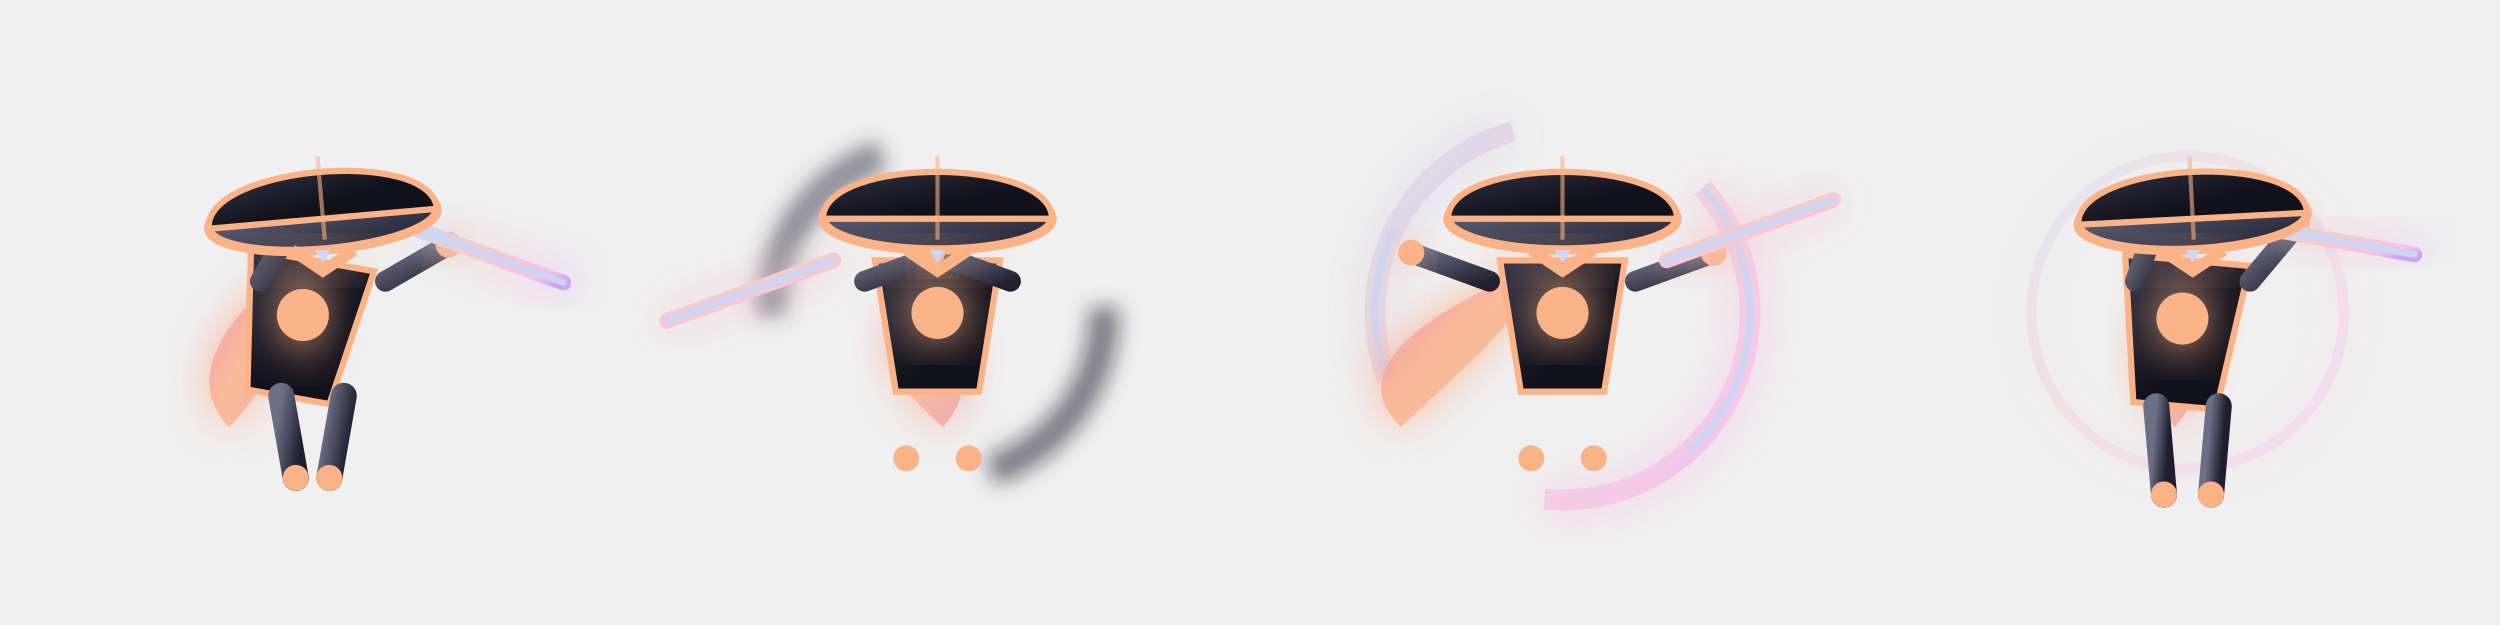
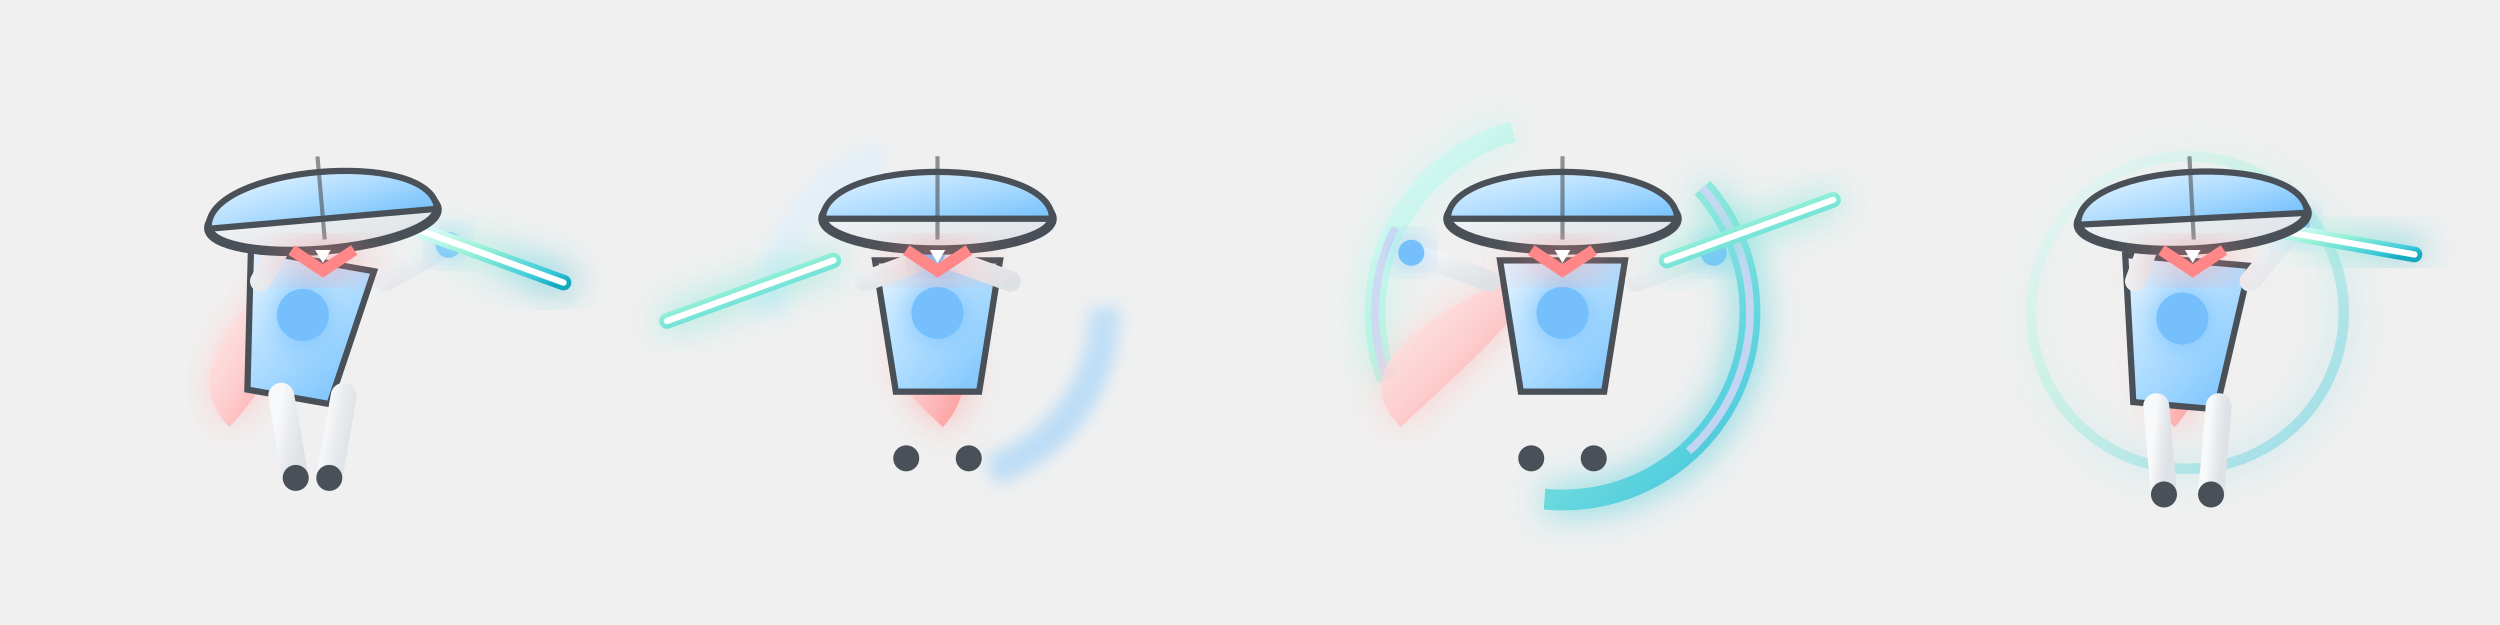
<svg xmlns="http://www.w3.org/2000/svg" viewBox="0 0 480 120" width="480" height="120">
  <defs>
    <filter id="goldGlow" x="-50%" y="-50%" width="200%" height="200%">
-       <feGaussianBlur stdDeviation="4.5" result="blur" />
+       <feGaussianBlur stdDeviation="3" result="blur" />
      <feMerge>
        <feMergeNode in="blur" />
        <feMergeNode in="SourceGraphic" />
      </feMerge>
    </filter>
    <filter id="heavyGoldGlow" x="-80%" y="-80%" width="260%" height="260%">
-       <feGaussianBlur stdDeviation="7" result="blur1" />
-       <feGaussianBlur stdDeviation="2.5" result="blur2" />
+       <feGaussianBlur stdDeviation="5" result="blur1" />
+       <feGaussianBlur stdDeviation="1.5" result="blur2" />
      <feMerge>
        <feMergeNode in="blur1" />
        <feMergeNode in="blur2" />
        <feMergeNode in="SourceGraphic" />
      </feMerge>
    </filter>
    <filter id="sakuraGlow" x="-50%" y="-50%" width="200%" height="200%">
-       <feGaussianBlur stdDeviation="4" result="blur" />
+       <feGaussianBlur stdDeviation="3.5" result="blur" />
      <feMerge>
        <feMergeNode in="blur" />
        <feMergeNode in="SourceGraphic" />
      </feMerge>
    </filter>
    <filter id="inkMisty" x="-30%" y="-30%" width="160%" height="160%">
-       <feGaussianBlur stdDeviation="1.8" />
+       <feGaussianBlur stdDeviation="1.5" />
    </filter>
    <filter id="redGlow" x="-40%" y="-40%" width="180%" height="180%">
-       <feGaussianBlur stdDeviation="3.5" result="blur" />
+       <feGaussianBlur stdDeviation="3" result="blur" />
      <feMerge>
        <feMergeNode in="blur" />
        <feMergeNode in="SourceGraphic" />
      </feMerge>
    </filter>
    <linearGradient id="inkWashGrad" x1="0%" y1="0%" x2="100%" y2="100%">
-       <stop offset="0%" stop-color="#313244" />
-       <stop offset="60%" stop-color="#11111b" />
-       <stop offset="100%" stop-color="#11111b" />
+       <stop offset="0%" stop-color="#e7f5ff" />
+       <stop offset="60%" stop-color="#a5d8ff" />
+       <stop offset="100%" stop-color="#74c0fc" />
    </linearGradient>
    <linearGradient id="inkWashLight" x1="0%" y1="0%" x2="100%" y2="100%">
-       <stop offset="0%" stop-color="#6c7086" />
-       <stop offset="50%" stop-color="#45475a" />
-       <stop offset="100%" stop-color="#1e1e2e" />
+       <stop offset="0%" stop-color="#f8f9fa" />
+       <stop offset="50%" stop-color="#e9ecef" />
+       <stop offset="100%" stop-color="#dee2e6" />
    </linearGradient>
    <linearGradient id="spiritGold" x1="0%" y1="0%" x2="100%" y2="0%">
-       <stop offset="0%" stop-color="#cdd6f4" />
-       <stop offset="35%" stop-color="#f9e2af" />
-       <stop offset="75%" stop-color="#fab387" />
-       <stop offset="100%" stop-color="#fab387" />
+       <stop offset="0%" stop-color="#fff9db" />
+       <stop offset="35%" stop-color="#ffe066" />
+       <stop offset="75%" stop-color="#ffd43b" />
+       <stop offset="100%" stop-color="#fab005" />
    </linearGradient>
    <linearGradient id="sacredMaple" x1="0%" y1="0%" x2="100%" y2="100%">
-       <stop offset="0%" stop-color="#f38ba8" />
-       <stop offset="50%" stop-color="#fab387" />
-       <stop offset="100%" stop-color="#eba0ac" />
+       <stop offset="0%" stop-color="#fff5f5" />
+       <stop offset="50%" stop-color="#ffc9c9" />
+       <stop offset="100%" stop-color="#ff8787" />
    </linearGradient>
    <linearGradient id="sakuraBlade" x1="0%" y1="0%" x2="100%" y2="100%">
-       <stop offset="0%" stop-color="#cdd6f4" />
-       <stop offset="40%" stop-color="#f2cdcd" />
-       <stop offset="85%" stop-color="#f5c2e7" />
-       <stop offset="100%" stop-color="#cba6f7" />
+       <stop offset="0%" stop-color="#e3fafc" />
+       <stop offset="40%" stop-color="#96f2d7" />
+       <stop offset="85%" stop-color="#3bc9db" />
+       <stop offset="100%" stop-color="#15aabf" />
    </linearGradient>
    <linearGradient id="crimsonGaze" x1="0%" y1="0%" x2="100%" y2="100%">
-       <stop offset="0%" stop-color="#f38ba8" />
-       <stop offset="60%" stop-color="#eba0ac" />
-       <stop offset="100%" stop-color="#1e1e2e" />
+       <stop offset="0%" stop-color="#ff8787" />
+       <stop offset="60%" stop-color="#ff6b6b" />
+       <stop offset="100%" stop-color="#495057" />
    </linearGradient>
  </defs>
  <g transform="translate(0, 0)">
    <clipPath id="frame0">
      <rect x="0" y="0" width="120" height="120" />
    </clipPath>
    <g clip-path="url(#frame0)">
      <path d="M 54.8 52 C 36 67 39 77 44 82 C 52 74 60.8 56 54.8 52" fill="url(#sacredMaple)" opacity="0.85" filter="url(#sakuraGlow)" />
      <g transform="rotate(10 60 50)">
-         <path d="M 48 50 L 72 50 L 68 76.6 L 52 76.6 Z" fill="url(#inkWashGrad)" stroke="#fab387" stroke-width="1.2" />
-         <circle cx="60" cy="60.64" r="5" fill="#fab387" filter="url(#goldGlow)" />
+         <path d="M 48 50 L 72 50 L 68 76.6 L 52 76.6 Z" fill="url(#inkWashGrad)" stroke="#495057" stroke-width="1.2" />
+         <circle cx="60" cy="60.64" r="5" fill="#74c0fc" filter="url(#goldGlow)" />
      </g>
      <line x1="54" y1="76" x2="56.778" y2="91.757" stroke="url(#inkWashLight)" stroke-width="5" stroke-linecap="round" />
      <line x1="66" y1="76" x2="63.222" y2="91.757" stroke="url(#inkWashLight)" stroke-width="5" stroke-linecap="round" />
-       <circle cx="56.778" cy="91.757" r="2.5" fill="#fab387" />
-       <circle cx="63.222" cy="91.757" r="2.5" fill="#fab387" />
+       <circle cx="56.778" cy="91.757" r="2.5" fill="#495057" />
+       <circle cx="63.222" cy="91.757" r="2.5" fill="#495057" />
      <line x1="50" y1="54" x2="57" y2="41.876" stroke="url(#inkWashLight)" stroke-width="4" stroke-linecap="round" />
-       <circle cx="57" cy="41.876" r="2.5" fill="#fab387" filter="url(#goldGlow)" />
+       <circle cx="57" cy="41.876" r="2.5" fill="#74c0fc" filter="url(#goldGlow)" />
      <line x1="74" y1="54" x2="86.124" y2="47" stroke="url(#inkWashLight)" stroke-width="4" stroke-linecap="round" />
-       <circle cx="86.124" cy="47" r="2.5" fill="#fab387" filter="url(#goldGlow)" />
+       <circle cx="86.124" cy="47" r="2.5" fill="#74c0fc" filter="url(#goldGlow)" />
      <line x1="80" y1="44" x2="108.191" y2="54.261" stroke="url(#sakuraBlade)" stroke-width="3" stroke-linecap="round" filter="url(#sakuraGlow)" />
-       <line x1="80" y1="44" x2="108.191" y2="54.261" stroke="#cdd6f4" stroke-width="1.2" stroke-linecap="round" />
+       <line x1="80" y1="44" x2="108.191" y2="54.261" stroke="#ffffff" stroke-width="1.2" stroke-linecap="round" />
      <g transform="rotate(-5 62 42)">
-         <ellipse cx="62" cy="42" rx="22" ry="6" fill="url(#inkWashLight)" stroke="#fab387" stroke-width="1.8" />
-         <path d="M 40 42 C 40 30 84 30 84 42 Z" fill="url(#inkWashGrad)" stroke="#fab387" stroke-width="1.2" />
-         <line x1="62" y1="30" x2="62" y2="46" stroke="#fab387" stroke-width="0.8" opacity="0.6" />
+         <ellipse cx="62" cy="42" rx="22" ry="6" fill="url(#inkWashLight)" stroke="#495057" stroke-width="1.8" />
+         <path d="M 40 42 C 40 30 84 30 84 42 Z" fill="url(#inkWashGrad)" stroke="#495057" stroke-width="1.2" />
+         <line x1="62" y1="30" x2="62" y2="46" stroke="#495057" stroke-width="0.8" opacity="0.6" />
      </g>
-       <path d="M 56 48 L 62 52 L 68 48" fill="none" stroke="#fab387" stroke-width="2.2" filter="url(#heavyGoldGlow)" />
-       <polygon points="60.5,48 62,50.5 63.5,48" fill="#cdd6f4" />
+       <path d="M 56 48 L 62 52 L 68 48" fill="none" stroke="#ff8787" stroke-width="2.2" filter="url(#heavyGoldGlow)" />
+       <polygon points="60.5,48 62,50.5 63.5,48" fill="#ffffff" />
    </g>
  </g>
  <g transform="translate(120, 0)">
    <clipPath id="frame1">
      <rect x="0" y="0" width="120" height="120" />
    </clipPath>
    <g clip-path="url(#frame1)">
      <circle cx="60" cy="60" r="32" fill="none" stroke="url(#inkWashGrad)" stroke-width="6" opacity="0.5" stroke-dasharray="40 60" filter="url(#inkMisty)" />
      <path d="M 59 52 C 42 67 56 77 61 82 C 69 74 65 56 59 52" fill="url(#sacredMaple)" opacity="0.85" filter="url(#sakuraGlow)" />
      <g transform="rotate(0 60 50)">
-         <path d="M 48 50 L 72 50 L 68 75.2 L 52 75.2 Z" fill="url(#inkWashGrad)" stroke="#fab387" stroke-width="1.2" />
-         <circle cx="60" cy="60.08" r="5" fill="#fab387" filter="url(#goldGlow)" />
+         <path d="M 48 50 L 72 50 L 68 75.2 L 52 75.2 Z" fill="url(#inkWashGrad)" stroke="#495057" stroke-width="1.2" />
+         <circle cx="60" cy="60.08" r="5" fill="#74c0fc" filter="url(#goldGlow)" />
      </g>
      <line x1="54" y1="74" x2="54" y2="88" stroke="url(#inkWashLight)" stroke-width="5" stroke-linecap="round" />
      <line x1="66" y1="74" x2="66" y2="88" stroke="url(#inkWashLight)" stroke-width="5" stroke-linecap="round" />
-       <circle cx="54" cy="88" r="2.5" fill="#fab387" />
-       <circle cx="66" cy="88" r="2.5" fill="#fab387" />
+       <circle cx="54" cy="88" r="2.5" fill="#495057" />
+       <circle cx="66" cy="88" r="2.5" fill="#495057" />
      <line x1="46" y1="54" x2="61.035" y2="48.528" stroke="url(#inkWashLight)" stroke-width="4" stroke-linecap="round" />
-       <circle cx="61.035" cy="48.528" r="2.5" fill="#fab387" filter="url(#goldGlow)" />
+       <circle cx="61.035" cy="48.528" r="2.5" fill="#74c0fc" filter="url(#goldGlow)" />
      <line x1="74" y1="54" x2="58.965" y2="48.528" stroke="url(#inkWashLight)" stroke-width="4" stroke-linecap="round" />
-       <circle cx="58.965" cy="48.528" r="2.5" fill="#fab387" filter="url(#goldGlow)" />
+       <circle cx="58.965" cy="48.528" r="2.5" fill="#74c0fc" filter="url(#goldGlow)" />
      <line x1="40" y1="50" x2="8.05" y2="61.629" stroke="url(#sakuraBlade)" stroke-width="3" stroke-linecap="round" filter="url(#sakuraGlow)" />
-       <line x1="40" y1="50" x2="8.05" y2="61.629" stroke="#cdd6f4" stroke-width="1.2" stroke-linecap="round" />
+       <line x1="40" y1="50" x2="8.05" y2="61.629" stroke="#ffffff" stroke-width="1.2" stroke-linecap="round" />
      <g transform="rotate(0 60 42)">
-         <ellipse cx="60" cy="42" rx="22" ry="6" fill="url(#inkWashLight)" stroke="#fab387" stroke-width="1.8" />
-         <path d="M 38 42 C 38 30 82 30 82 42 Z" fill="url(#inkWashGrad)" stroke="#fab387" stroke-width="1.2" />
-         <line x1="60" y1="30" x2="60" y2="46" stroke="#fab387" stroke-width="0.8" opacity="0.6" />
+         <ellipse cx="60" cy="42" rx="22" ry="6" fill="url(#inkWashLight)" stroke="#495057" stroke-width="1.8" />
+         <path d="M 38 42 C 38 30 82 30 82 42 Z" fill="url(#inkWashGrad)" stroke="#495057" stroke-width="1.2" />
+         <line x1="60" y1="30" x2="60" y2="46" stroke="#495057" stroke-width="0.8" opacity="0.6" />
      </g>
-       <path d="M 54 48 L 60 52 L 66 48" fill="none" stroke="#fab387" stroke-width="2.2" filter="url(#heavyGoldGlow)" />
-       <polygon points="58.5,48 60,50.5 61.5,48" fill="#cdd6f4" />
+       <path d="M 54 48 L 60 52 L 66 48" fill="none" stroke="#ff8787" stroke-width="2.2" filter="url(#heavyGoldGlow)" />
+       <polygon points="58.5,48 60,50.5 61.5,48" fill="#ffffff" />
    </g>
  </g>
  <g transform="translate(240, 0)">
    <clipPath id="frame2">
      <rect x="0" y="0" width="120" height="120" />
    </clipPath>
    <g clip-path="url(#frame2)">
      <circle cx="60" cy="60" r="36" fill="none" stroke="url(#sakuraBlade)" stroke-width="4" opacity="0.85" stroke-dasharray="60 40" filter="url(#sakuraGlow)" />
      <circle cx="60" cy="60" r="36" fill="none" stroke="#cdd6f4" stroke-width="1.5" opacity="0.9" stroke-dasharray="30 70" />
      <path d="M 53 52 C 18 67 24 77 29 82 C 37 74 59 56 53 52" fill="url(#sacredMaple)" opacity="0.85" filter="url(#sakuraGlow)" />
      <g transform="rotate(0 60 50)">
-         <path d="M 48 50 L 72 50 L 68 75.2 L 52 75.2 Z" fill="url(#inkWashGrad)" stroke="#fab387" stroke-width="1.2" />
-         <circle cx="60" cy="60.08" r="5" fill="#fab387" filter="url(#goldGlow)" />
+         <path d="M 48 50 L 72 50 L 68 75.2 L 52 75.2 Z" fill="url(#inkWashGrad)" stroke="#495057" stroke-width="1.2" />
+         <circle cx="60" cy="60.08" r="5" fill="#74c0fc" filter="url(#goldGlow)" />
      </g>
      <line x1="54" y1="74" x2="54" y2="88" stroke="url(#inkWashLight)" stroke-width="5" stroke-linecap="round" />
      <line x1="66" y1="74" x2="66" y2="88" stroke="url(#inkWashLight)" stroke-width="5" stroke-linecap="round" />
-       <circle cx="54" cy="88" r="2.5" fill="#fab387" />
-       <circle cx="66" cy="88" r="2.5" fill="#fab387" />
+       <circle cx="54" cy="88" r="2.5" fill="#495057" />
+       <circle cx="66" cy="88" r="2.5" fill="#495057" />
      <line x1="74" y1="54" x2="89.035" y2="48.528" stroke="url(#inkWashLight)" stroke-width="4" stroke-linecap="round" />
-       <circle cx="89.035" cy="48.528" r="2.5" fill="#fab387" filter="url(#goldGlow)" />
+       <circle cx="89.035" cy="48.528" r="2.5" fill="#74c0fc" filter="url(#goldGlow)" />
      <line x1="46" y1="54" x2="30.965" y2="48.528" stroke="url(#inkWashLight)" stroke-width="4" stroke-linecap="round" />
-       <circle cx="30.965" cy="48.528" r="2.5" fill="#fab387" filter="url(#goldGlow)" />
+       <circle cx="30.965" cy="48.528" r="2.5" fill="#74c0fc" filter="url(#goldGlow)" />
      <line x1="80" y1="50" x2="111.95" y2="38.371" stroke="url(#sakuraBlade)" stroke-width="3" stroke-linecap="round" filter="url(#sakuraGlow)" />
-       <line x1="80" y1="50" x2="111.95" y2="38.371" stroke="#cdd6f4" stroke-width="1.2" stroke-linecap="round" />
+       <line x1="80" y1="50" x2="111.95" y2="38.371" stroke="#ffffff" stroke-width="1.2" stroke-linecap="round" />
      <g transform="rotate(0 60 42)">
-         <ellipse cx="60" cy="42" rx="22" ry="6" fill="url(#inkWashLight)" stroke="#fab387" stroke-width="1.8" />
-         <path d="M 38 42 C 38 30 82 30 82 42 Z" fill="url(#inkWashGrad)" stroke="#fab387" stroke-width="1.2" />
-         <line x1="60" y1="30" x2="60" y2="46" stroke="#fab387" stroke-width="0.8" opacity="0.6" />
+         <ellipse cx="60" cy="42" rx="22" ry="6" fill="url(#inkWashLight)" stroke="#495057" stroke-width="1.8" />
+         <path d="M 38 42 C 38 30 82 30 82 42 Z" fill="url(#inkWashGrad)" stroke="#495057" stroke-width="1.2" />
+         <line x1="60" y1="30" x2="60" y2="46" stroke="#495057" stroke-width="0.8" opacity="0.6" />
      </g>
-       <path d="M 54 48 L 60 52 L 66 48" fill="none" stroke="#fab387" stroke-width="2.2" filter="url(#heavyGoldGlow)" />
-       <polygon points="58.5,48 60,50.5 61.5,48" fill="#cdd6f4" />
+       <path d="M 54 48 L 60 52 L 66 48" fill="none" stroke="#ff8787" stroke-width="2.2" filter="url(#heavyGoldGlow)" />
+       <polygon points="58.5,48 60,50.5 61.5,48" fill="#ffffff" />
    </g>
  </g>
  <g transform="translate(360, 0)">
    <clipPath id="frame3">
      <rect x="0" y="0" width="120" height="120" />
    </clipPath>
    <g clip-path="url(#frame3)">
      <circle cx="60" cy="60" r="30" fill="none" stroke="url(#sakuraBlade)" stroke-width="2" opacity="0.4" filter="url(#sakuraGlow)" />
      <path d="M 57.5 52 C 45 67 52.5 77 57.5 82 C 65.5 74 63.5 56 57.5 52" fill="url(#sacredMaple)" opacity="0.85" filter="url(#sakuraGlow)" />
      <g transform="rotate(5 60 50)">
-         <path d="M 48 50 L 72 50 L 68 78 L 52 78 Z" fill="url(#inkWashGrad)" stroke="#fab387" stroke-width="1.2" />
-         <circle cx="60" cy="61.2" r="5" fill="#fab387" filter="url(#goldGlow)" />
+         <path d="M 48 50 L 72 50 L 68 78 L 52 78 Z" fill="url(#inkWashGrad)" stroke="#495057" stroke-width="1.2" />
+         <circle cx="60" cy="61.2" r="5" fill="#74c0fc" filter="url(#goldGlow)" />
      </g>
      <line x1="54" y1="78" x2="55.482" y2="94.935" stroke="url(#inkWashLight)" stroke-width="5" stroke-linecap="round" />
      <line x1="66" y1="78" x2="64.518" y2="94.935" stroke="url(#inkWashLight)" stroke-width="5" stroke-linecap="round" />
-       <circle cx="55.482" cy="94.935" r="2.5" fill="#fab387" />
-       <circle cx="64.518" cy="94.935" r="2.5" fill="#fab387" />
+       <circle cx="55.482" cy="94.935" r="2.5" fill="#495057" />
+       <circle cx="64.518" cy="94.935" r="2.5" fill="#495057" />
      <line x1="50" y1="54" x2="54.104" y2="42.724" stroke="url(#inkWashLight)" stroke-width="4" stroke-linecap="round" />
-       <circle cx="54.104" cy="42.724" r="2.5" fill="#fab387" filter="url(#goldGlow)" />
+       <circle cx="54.104" cy="42.724" r="2.5" fill="#74c0fc" filter="url(#goldGlow)" />
      <line x1="72" y1="54" x2="80.999" y2="43.275" stroke="url(#inkWashLight)" stroke-width="4" stroke-linecap="round" />
-       <circle cx="80.999" cy="43.275" r="2.5" fill="#fab387" filter="url(#goldGlow)" />
+       <circle cx="80.999" cy="43.275" r="2.5" fill="#74c0fc" filter="url(#goldGlow)" />
      <line x1="76" y1="44" x2="103.575" y2="48.862" stroke="url(#sakuraBlade)" stroke-width="3" stroke-linecap="round" filter="url(#sakuraGlow)" />
-       <line x1="76" y1="44" x2="103.575" y2="48.862" stroke="#cdd6f4" stroke-width="1.2" stroke-linecap="round" />
+       <line x1="76" y1="44" x2="103.575" y2="48.862" stroke="#ffffff" stroke-width="1.2" stroke-linecap="round" />
      <g transform="rotate(-3 61 42)">
-         <ellipse cx="61" cy="42" rx="22" ry="6" fill="url(#inkWashLight)" stroke="#fab387" stroke-width="1.8" />
-         <path d="M 39 42 C 39 30 83 30 83 42 Z" fill="url(#inkWashGrad)" stroke="#fab387" stroke-width="1.2" />
-         <line x1="61" y1="30" x2="61" y2="46" stroke="#fab387" stroke-width="0.8" opacity="0.6" />
+         <ellipse cx="61" cy="42" rx="22" ry="6" fill="url(#inkWashLight)" stroke="#495057" stroke-width="1.8" />
+         <path d="M 39 42 C 39 30 83 30 83 42 Z" fill="url(#inkWashGrad)" stroke="#495057" stroke-width="1.2" />
+         <line x1="61" y1="30" x2="61" y2="46" stroke="#495057" stroke-width="0.8" opacity="0.6" />
      </g>
-       <path d="M 55 48 L 61 52 L 67 48" fill="none" stroke="#fab387" stroke-width="2.2" filter="url(#heavyGoldGlow)" />
-       <polygon points="59.5,48 61,50.5 62.5,48" fill="#cdd6f4" />
+       <path d="M 55 48 L 61 52 L 67 48" fill="none" stroke="#ff8787" stroke-width="2.2" filter="url(#heavyGoldGlow)" />
+       <polygon points="59.5,48 61,50.5 62.5,48" fill="#ffffff" />
    </g>
  </g>
</svg>
